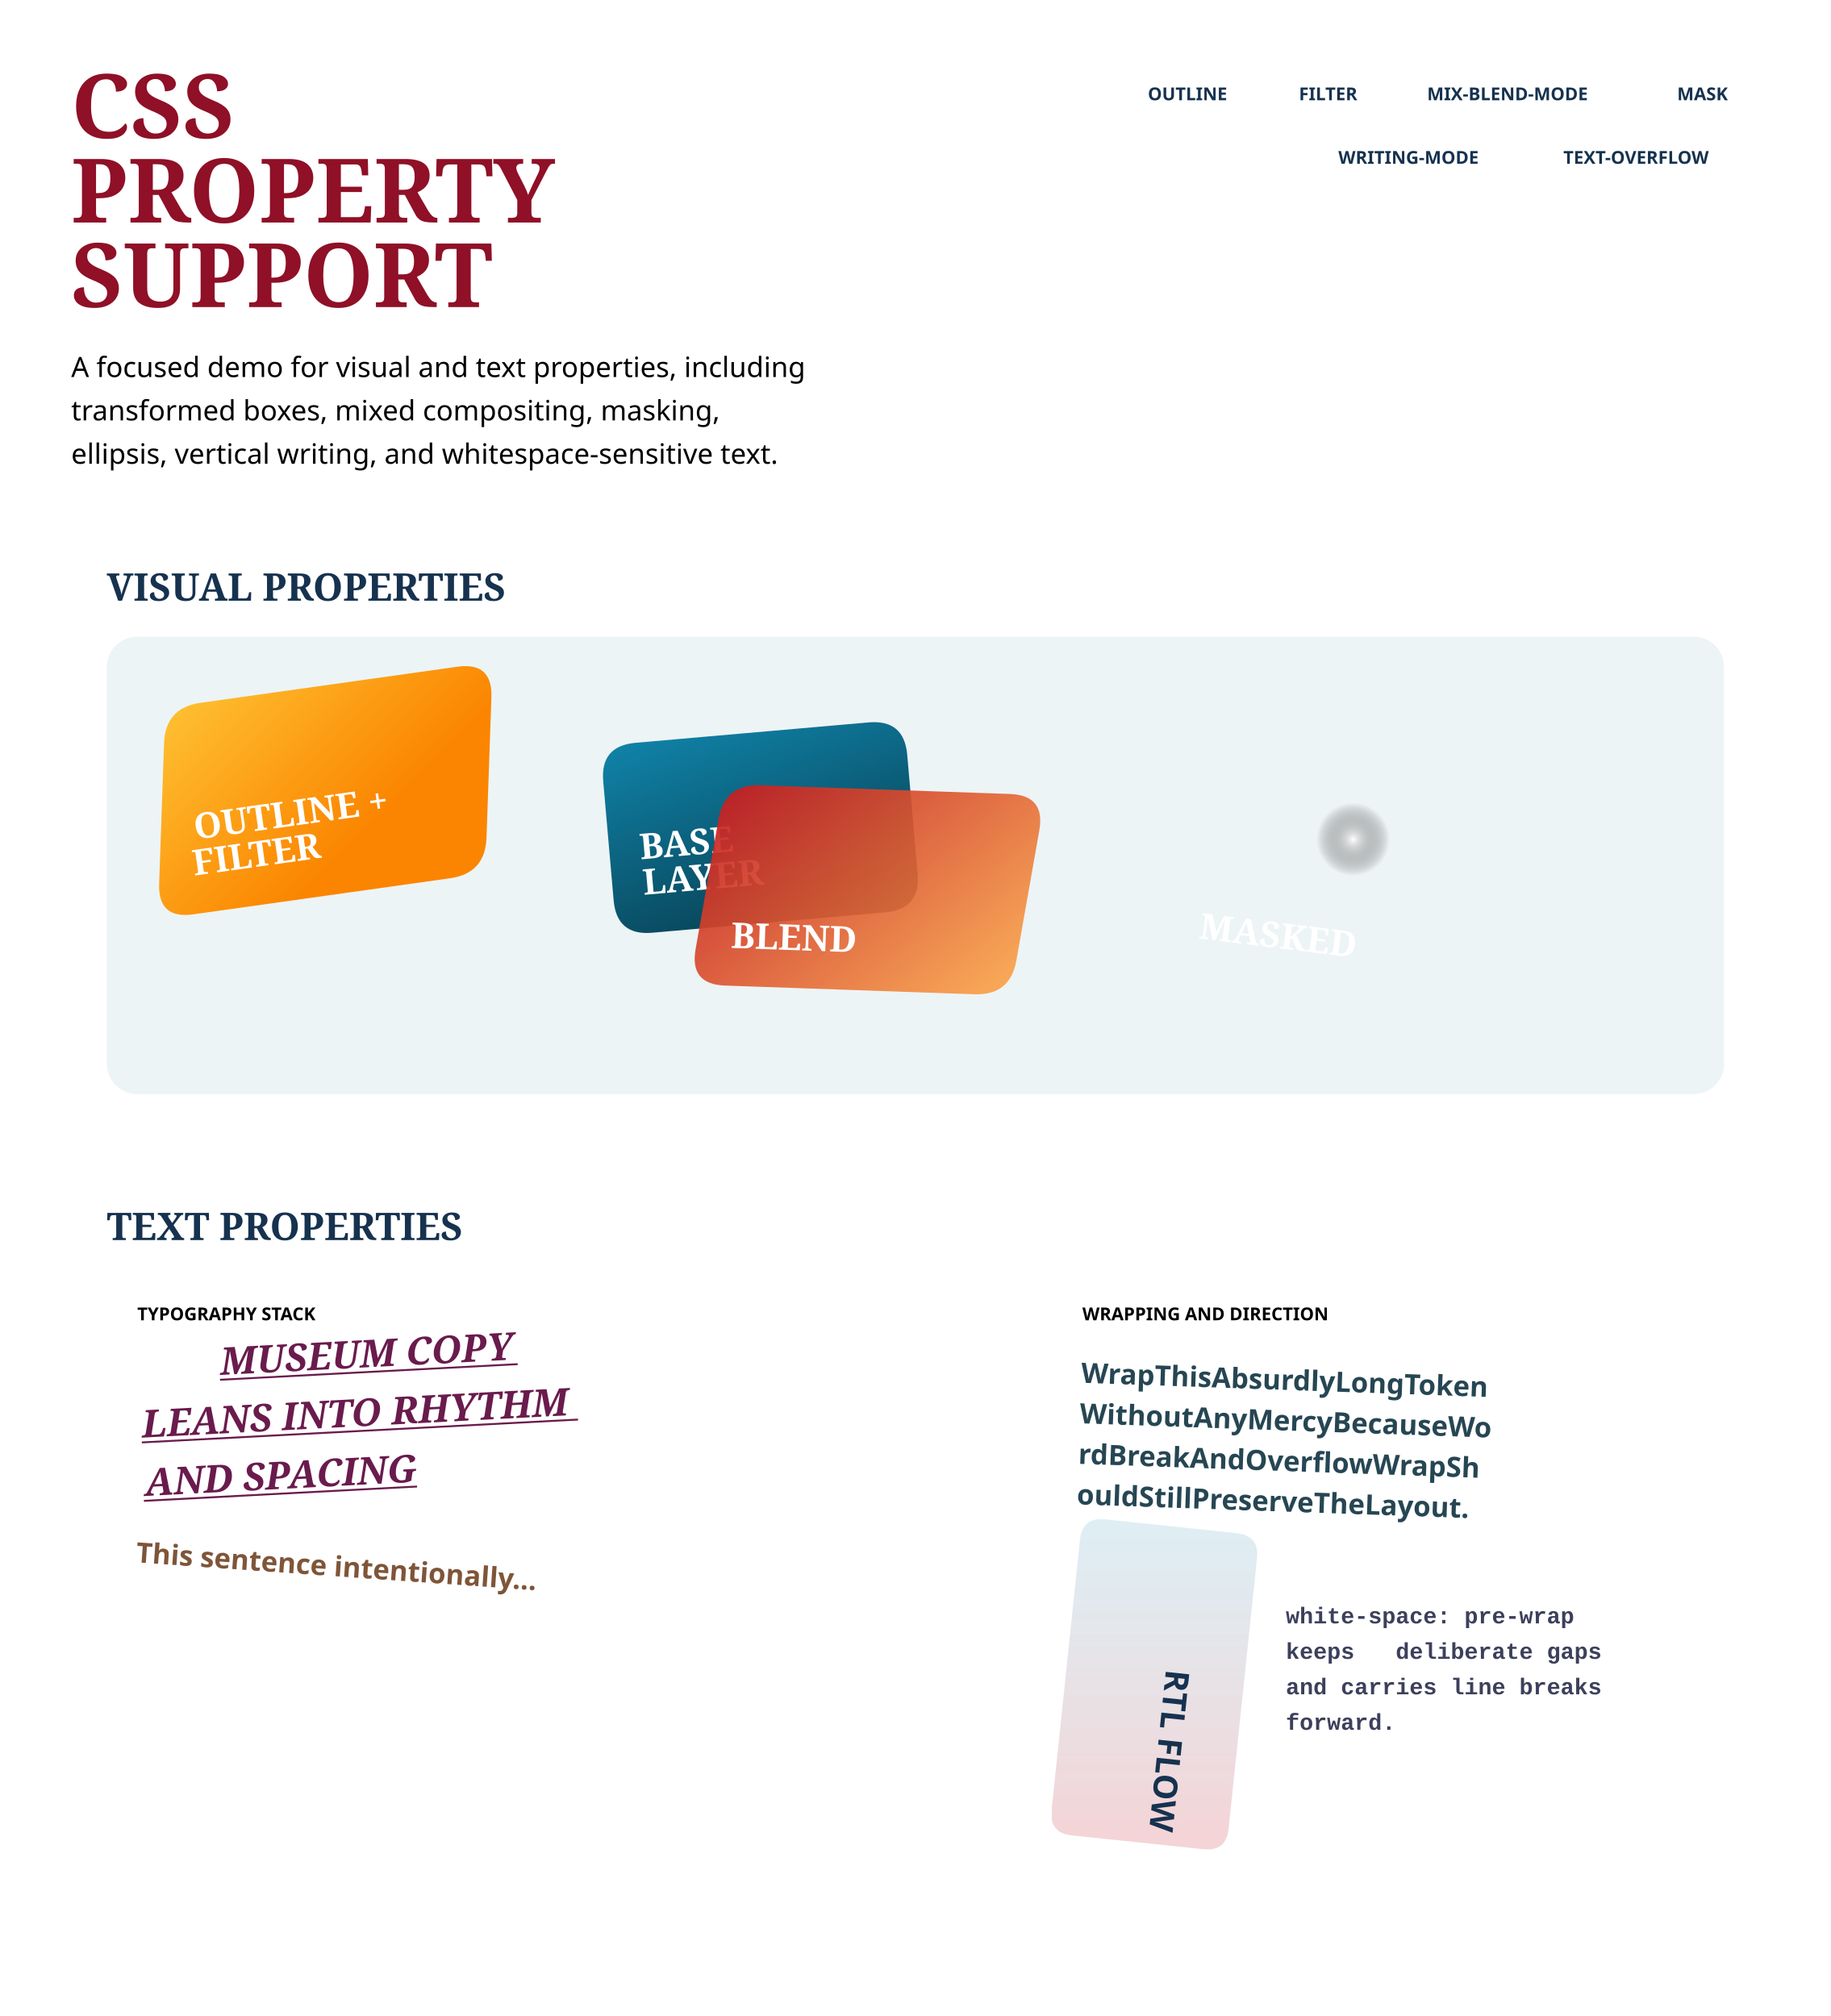
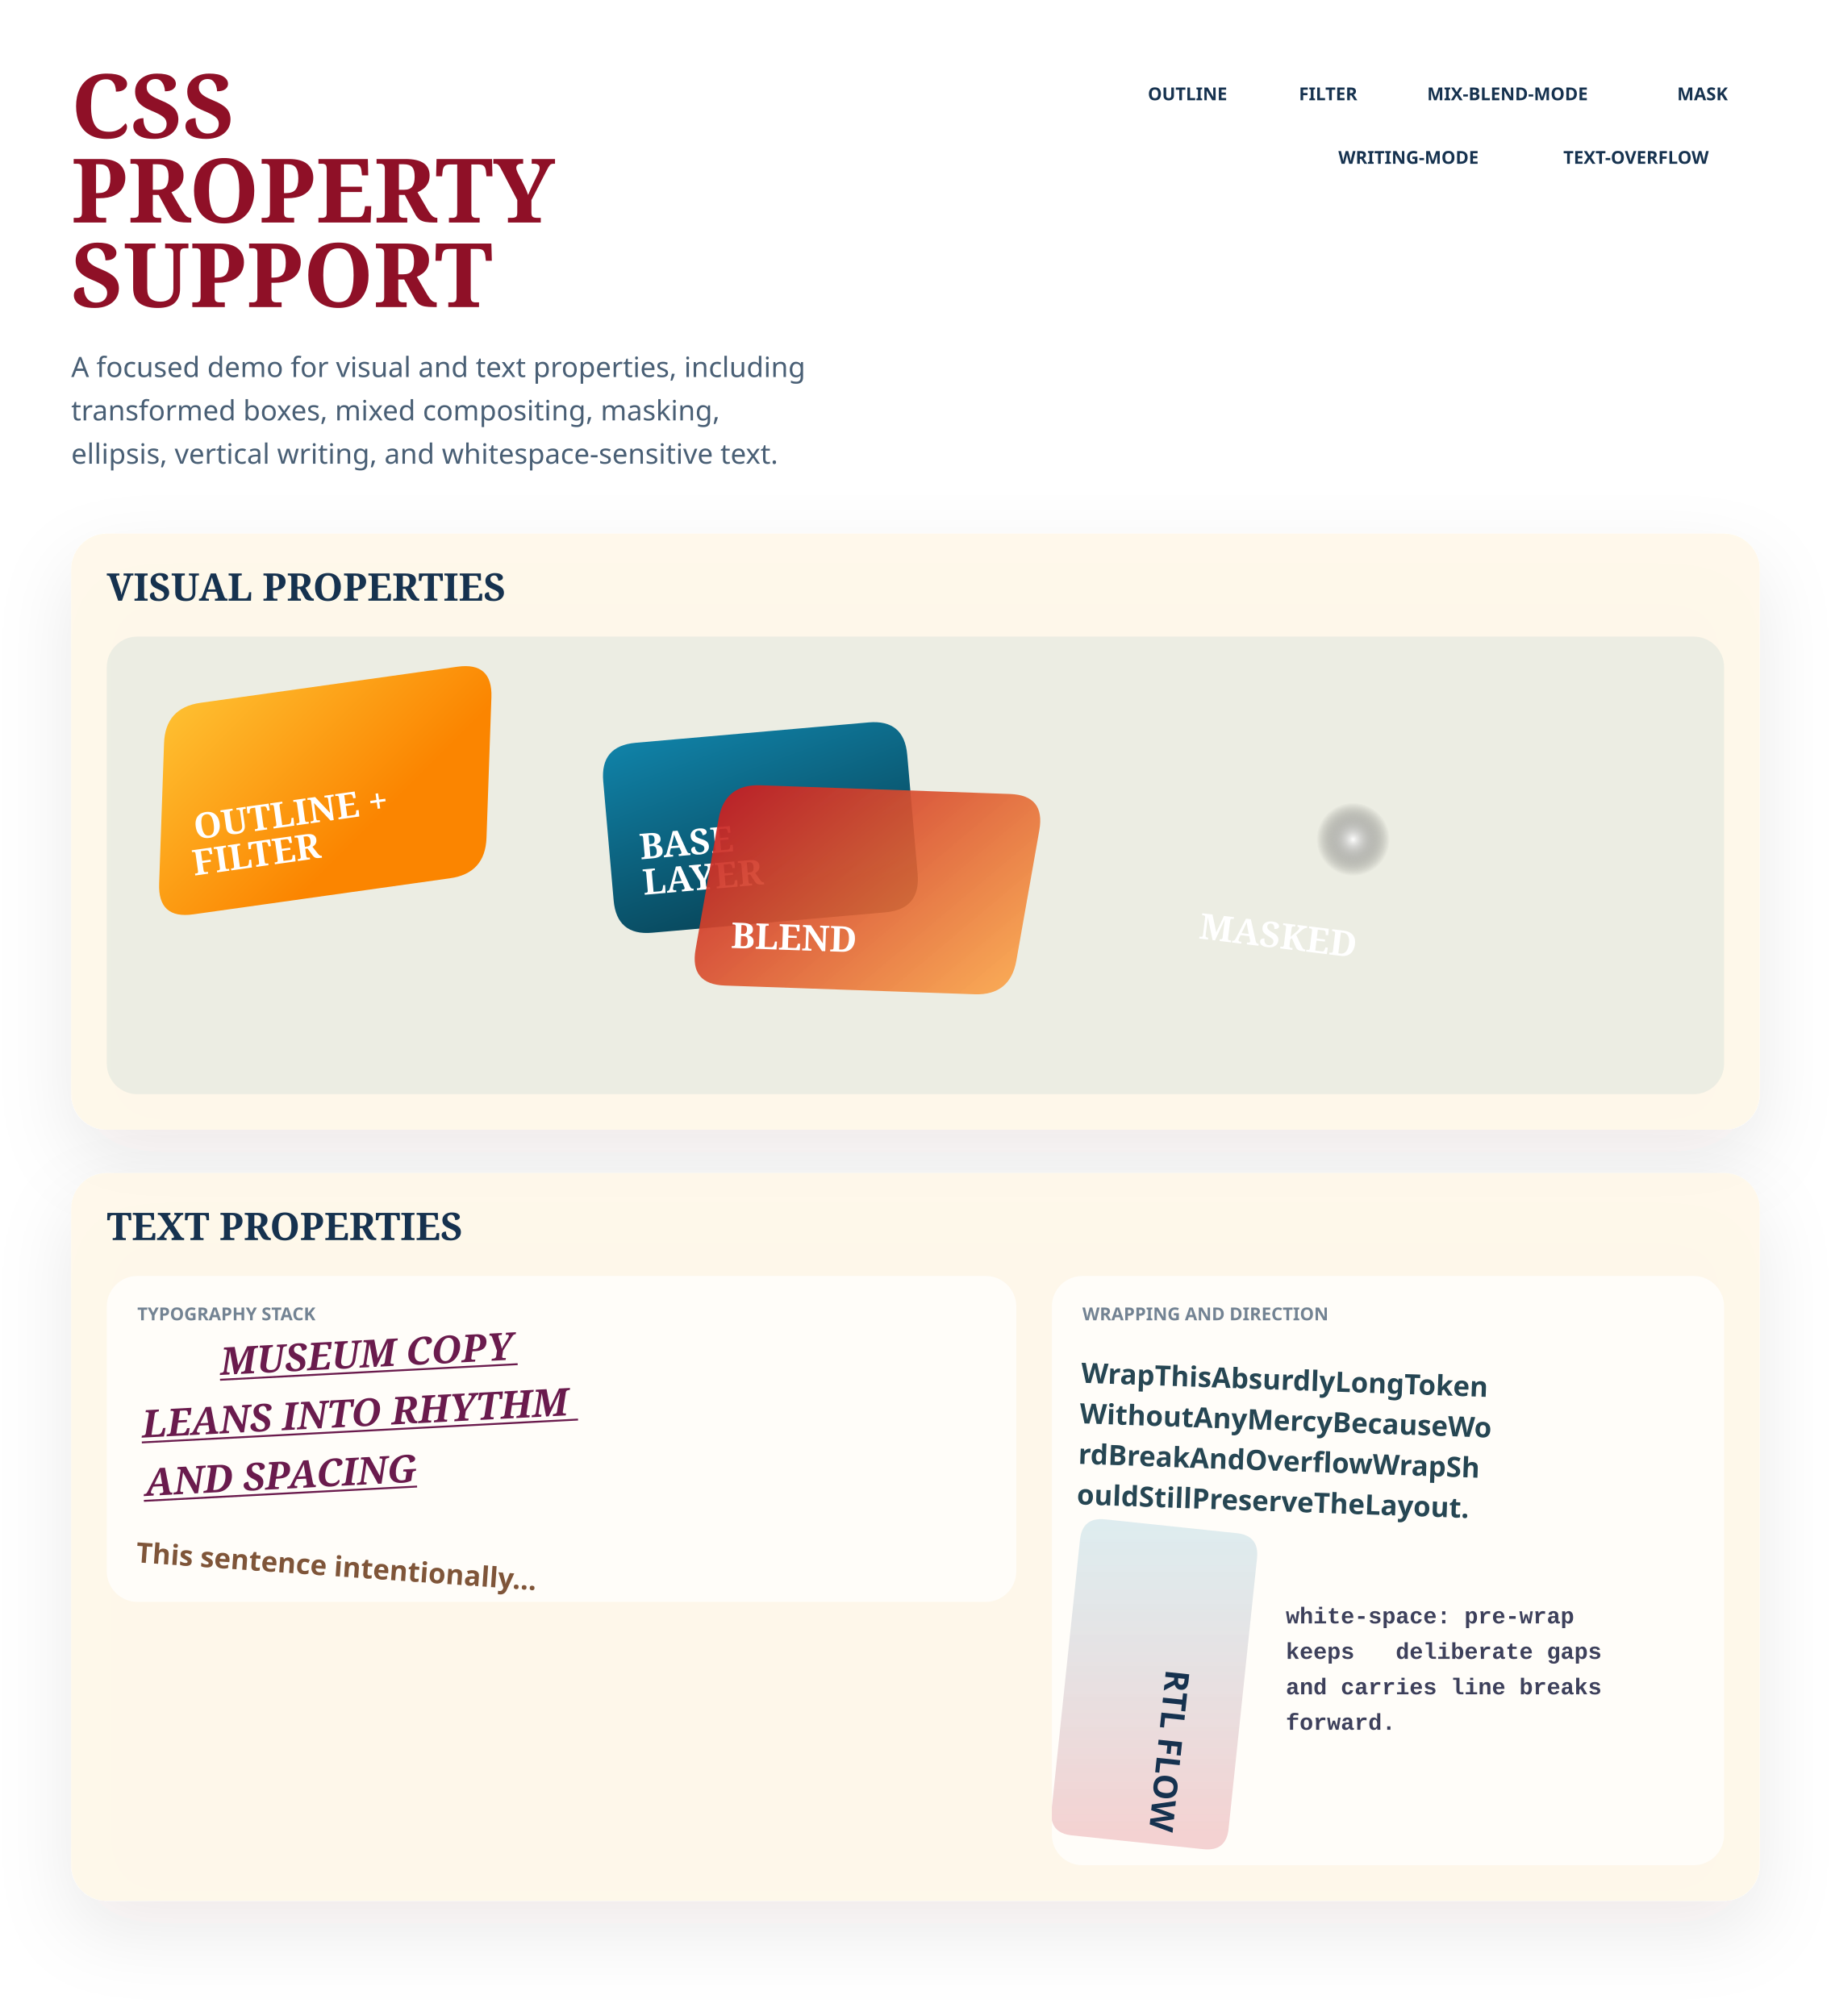
<svg xmlns="http://www.w3.org/2000/svg" width="1440" height="1586" viewBox="0 0 1440 1586">
  <defs>
    <filter id="ds1" x="-50%" y="-50%" width="200%" height="200%">
      <feDropShadow dx="0" dy="24" stdDeviation="30" flood-color="rgba(56, 39, 23, 0.1)" result="s0" />
    </filter>
    <linearGradient id="lg2" x1="84" y1="680.8" x2="1356" y2="680.8" gradientUnits="userSpaceOnUse">
      <stop offset="0%" stop-color="rgba(31, 122, 140, 0.08)" />
      <stop offset="100%" stop-color="rgba(31, 122, 140, 0.08)" />
    </linearGradient>
    <linearGradient id="lg3" x1="146.95" y1="497.85" x2="358.9" y2="709.8" gradientUnits="userSpaceOnUse">
      <stop offset="0%" stop-color="rgb(255, 202, 58)" />
      <stop offset="70%" stop-color="rgb(251, 133, 0)" />
    </linearGradient>
    <linearGradient id="lg4" x1="553.55" y1="536.2" x2="629.54" y2="744.99" gradientUnits="userSpaceOnUse">
      <stop offset="0%" stop-color="rgb(17, 138, 178)" />
      <stop offset="100%" stop-color="rgb(7, 59, 76)" />
    </linearGradient>
    <linearGradient id="lg5" x1="577.45" y1="587.23" x2="759.28" y2="803.93" gradientUnits="userSpaceOnUse">
      <stop offset="0%" stop-color="rgba(193, 18, 31, 0.94)" />
      <stop offset="100%" stop-color="rgba(250, 159, 66, 0.88)" />
    </linearGradient>
    <radialGradient id="rg6" cx="1064.23" cy="660.36" r="143.92" gradientUnits="userSpaceOnUse">
      <stop offset="0%" stop-color="rgba(255, 255, 255, 0.92)" />
      <stop offset="20%" stop-color="rgba(0, 0, 0, 0)" />
    </radialGradient>
    <filter id="ds7" x="-50%" y="-50%" width="200%" height="200%">
      <feDropShadow dx="0" dy="24" stdDeviation="30" flood-color="rgba(56, 39, 23, 0.1)" result="s0" />
    </filter>
    <clipPath id="clip8" clipPathUnits="userSpaceOnUse">
      <rect x="84" y="1003.8" width="715.3" height="256.4" rx="24" ry="24" />
    </clipPath>
    <clipPath id="clip9" clipPathUnits="userSpaceOnUse">
      <rect x="827.3" y="1003.8" width="528.7" height="463.6" rx="24" ry="24" />
    </clipPath>
    <linearGradient id="lg10" x1="894.78" y1="1193.4" x2="894.78" y2="1442.03" gradientUnits="userSpaceOnUse">
      <stop offset="0%" stop-color="rgba(17, 138, 178, 0.14)" />
      <stop offset="100%" stop-color="rgba(193, 18, 31, 0.18)" />
    </linearGradient>
  </defs>
  <text x="56" y="54.25" fill="rgb(143, 16, 39)" dominant-baseline="text-before-edge" font-weight="800" font-size="70px" font-family="Georgia">CSS</text>
  <text x="56" y="120.75" fill="rgb(143, 16, 39)" dominant-baseline="text-before-edge" font-weight="800" font-size="70px" font-family="Georgia">PROPERTY</text>
  <text x="56" y="187.25" fill="rgb(143, 16, 39)" dominant-baseline="text-before-edge" font-weight="800" font-size="70px" font-family="Georgia">SUPPORT</text>
-   <text x="56" y="279.55" fill="#000000" dominant-baseline="text-before-edge" font-weight="500" font-size="22px" font-family="Aptos">A focused demo for visual and text properties, including</text>
-   <text x="56" y="313.65" fill="#000000" dominant-baseline="text-before-edge" font-weight="500" font-size="22px" font-family="Aptos">transformed boxes, mixed compositing, masking,</text>
-   <text x="56" y="347.75" fill="#000000" dominant-baseline="text-before-edge" font-weight="500" font-size="22px" font-family="Aptos">ellipsis, vertical writing, and whitespace-sensitive text.</text>
-   <rect x="884.78" y="56" width="106.82" height="38" rx="19" ry="19" fill="none" />
+   <text x="56" y="279.55" fill="rgba(22, 50, 79, 0.78)" dominant-baseline="text-before-edge" font-weight="500" font-size="22px" font-family="Aptos">A focused demo for visual and text properties, including</text>
+   <text x="56" y="313.65" fill="rgba(22, 50, 79, 0.78)" dominant-baseline="text-before-edge" font-weight="500" font-size="22px" font-family="Aptos">transformed boxes, mixed compositing, masking,</text>
+   <text x="56" y="347.75" fill="rgba(22, 50, 79, 0.78)" dominant-baseline="text-before-edge" font-weight="500" font-size="22px" font-family="Aptos">ellipsis, vertical writing, and whitespace-sensitive text.</text>
+   <rect x="884.78" y="56" width="106.82" height="38" rx="19" ry="19" fill="rgba(255, 255, 255, 0.72)" />
  <text x="902.78" y="68" fill="rgb(22, 50, 79)" dominant-baseline="text-before-edge" font-weight="700" font-size="14px" font-family="Segoe UI">OUTLINE</text>
-   <rect x="1003.6" y="56" width="88.83" height="38" rx="19" ry="19" fill="none" />
+   <rect x="1003.6" y="56" width="88.83" height="38" rx="19" ry="19" fill="rgba(255, 255, 255, 0.72)" />
  <text x="1021.6" y="68" fill="rgb(22, 50, 79)" dominant-baseline="text-before-edge" font-weight="700" font-size="14px" font-family="Segoe UI">FILTER</text>
-   <rect x="1104.43" y="56" width="184.65" height="38" rx="19" ry="19" fill="none" />
+   <rect x="1104.43" y="56" width="184.65" height="38" rx="19" ry="19" fill="rgba(255, 255, 255, 0.72)" />
  <text x="1122.43" y="68" fill="rgb(22, 50, 79)" dominant-baseline="text-before-edge" font-weight="700" font-size="14px" font-family="Segoe UI">MIX-BLEND-MODE</text>
-   <rect x="1301.08" y="56" width="82.92" height="38" rx="19" ry="19" fill="none" />
+   <rect x="1301.08" y="56" width="82.92" height="38" rx="19" ry="19" fill="rgba(255, 255, 255, 0.72)" />
  <text x="1319.08" y="68" fill="rgb(22, 50, 79)" dominant-baseline="text-before-edge" font-weight="700" font-size="14px" font-family="Segoe UI">MASK</text>
-   <rect x="1034.62" y="106" width="164.93" height="38" rx="19" ry="19" fill="none" />
+   <rect x="1034.62" y="106" width="164.93" height="38" rx="19" ry="19" fill="rgba(255, 255, 255, 0.72)" />
  <text x="1052.62" y="118" fill="rgb(22, 50, 79)" dominant-baseline="text-before-edge" font-weight="700" font-size="14px" font-family="Segoe UI">WRITING-MODE</text>
-   <rect x="1211.55" y="106" width="172.45" height="38" rx="19" ry="19" fill="none" />
+   <rect x="1211.55" y="106" width="172.45" height="38" rx="19" ry="19" fill="rgba(255, 255, 255, 0.72)" />
  <text x="1229.55" y="118" fill="rgb(22, 50, 79)" dominant-baseline="text-before-edge" font-weight="700" font-size="14px" font-family="Segoe UI">TEXT-OVERFLOW</text>
-   <rect x="56" y="419.8" width="1328" height="469" rx="28" ry="28" fill="none" filter="url(#ds1)" />
+   <rect x="56" y="419.8" width="1328" height="469" rx="28" ry="28" fill="rgba(255, 248, 232, 0.86)" filter="url(#ds1)" />
  <text x="84" y="449.3" fill="rgb(22, 50, 79)" dominant-baseline="text-before-edge" font-weight="700" font-size="30px" font-family="Georgia">VISUAL PROPERTIES</text>
  <rect x="84" y="500.8" width="1272" height="360" rx="24" ry="24" fill="url(#lg2)" />
  <path d="M129.02,584.78 Q130,556.8 157.73,552.9 L359.74,524.51 Q387.47,520.61 386.49,548.6 L382.64,659.06 Q381.66,687.04 353.93,690.94 L151.92,719.33 Q124.19,723.23 125.17,695.25 Z" fill="url(#lg3)" />
  <text x="150.78" y="638.92" fill="rgb(255, 255, 255)" dominant-baseline="text-before-edge" font-weight="800" font-size="28px" font-family="Georgia" transform="rotate(-8,150.78,638.92)">OUTLINE +</text>
  <text x="149.79" y="667.33" fill="rgb(255, 255, 255)" dominant-baseline="text-before-edge" font-weight="800" font-size="28px" font-family="Georgia" transform="rotate(-8,149.79,667.33)">FILTER</text>
  <path d="M474.44,614.69 Q472,586.8 499.89,584.36 L683.19,568.32 Q711.09,565.88 713.53,593.78 L721.72,687.42 Q724.16,715.31 696.27,717.75 L512.97,733.79 Q485.07,736.23 482.63,708.34 Z" fill="url(#lg4)" />
  <text x="502.01" y="654.44" fill="rgb(255, 255, 255)" dominant-baseline="text-before-edge" font-weight="800" font-size="28px" font-family="Georgia" transform="rotate(-5,502.01,654.44)">BASE</text>
  <text x="504.45" y="682.34" fill="rgb(255, 255, 255)" dominant-baseline="text-before-edge" font-weight="800" font-size="28px" font-family="Georgia" transform="rotate(-5,504.45,682.34)">LAYER</text>
  <path d="M565.14,644.37 Q570,616.8 597.98,617.78 L794.32,624.63 Q822.3,625.61 817.44,653.19 L799.38,755.61 Q794.52,783.18 766.54,782.2 L570.2,775.35 Q542.22,774.37 547.08,746.79 Z" fill="url(#lg5)" />
  <text x="575.47" y="724.01" fill="rgb(255, 255, 255)" dominant-baseline="text-before-edge" font-weight="800" font-size="28px" font-family="Georgia" transform="rotate(2,575.47,724.01)">BLEND</text>
  <path d="M923.51,582.8 Q924,554.8 951.79,558.21 L1184.05,586.73 Q1211.84,590.14 1211.35,618.14 L1208.64,773.27 Q1208.15,801.27 1180.36,797.85 L948.11,769.34 Q920.31,765.92 920.8,737.93 Z" fill="url(#rg6)" />
  <text x="945.05" y="716.65" fill="rgb(255, 255, 255)" dominant-baseline="text-before-edge" font-weight="800" font-size="28px" font-family="Georgia" transform="rotate(7,945.05,716.65)">MASKED</text>
-   <rect x="56" y="922.8" width="1328" height="572.6" rx="28" ry="28" fill="none" filter="url(#ds7)" />
+   <rect x="56" y="922.8" width="1328" height="572.6" rx="28" ry="28" fill="rgba(255, 248, 232, 0.86)" filter="url(#ds7)" />
  <text x="84" y="952.3" fill="rgb(22, 50, 79)" dominant-baseline="text-before-edge" font-weight="700" font-size="30px" font-family="Georgia">TEXT PROPERTIES</text>
-   <rect x="84" y="1003.8" width="715.3" height="256.4" rx="24" ry="24" fill="none" />
+   <rect x="84" y="1003.8" width="715.3" height="256.4" rx="24" ry="24" fill="rgba(255, 255, 255, 0.7)" />
  <g clip-path="url(#clip8)">
-     <text x="108" y="1027.8" fill="#000000" dominant-baseline="text-before-edge" font-weight="700" font-size="14px" font-family="Segoe UI">TYPOGRAPHY STACK</text>
+     <text x="108" y="1027.8" fill="rgba(22, 50, 79, 0.6)" dominant-baseline="text-before-edge" font-weight="700" font-size="14px" font-family="Segoe UI">TYPOGRAPHY STACK</text>
  </g>
  <g clip-path="url(#clip8)">
    <text x="172.33" y="1058.44" fill="rgb(106, 27, 77)" dominant-baseline="text-before-edge" font-style="italic" font-weight="700" font-size="30px" font-family="Georgia" transform="rotate(-3,172.33,1058.44)" xml:space="preserve" text-decoration="underline">MUSEUM COPY</text>
  </g>
  <g clip-path="url(#clip8)">
    <text x="110.83" y="1107.73" fill="rgb(106, 27, 77)" dominant-baseline="text-before-edge" font-style="italic" font-weight="700" font-size="30px" font-family="Georgia" transform="rotate(-3,110.83,1107.73)" xml:space="preserve" text-decoration="underline">LEANS INTO RHYTHM </text>
  </g>
  <g clip-path="url(#clip8)">
    <text x="113.23" y="1153.66" fill="rgb(106, 27, 77)" dominant-baseline="text-before-edge" font-style="italic" font-weight="700" font-size="30px" font-family="Georgia" transform="rotate(-3,113.23,1153.66)" xml:space="preserve" text-decoration="underline">AND SPACING</text>
  </g>
  <g clip-path="url(#clip8)">
    <text x="107.85" y="1211.99" fill="rgb(127, 85, 57)" dominant-baseline="text-before-edge" font-weight="700" font-size="22px" font-family="Segoe UI" transform="rotate(4,107.85,1211.99)">This sentence intentionally…</text>
  </g>
-   <rect x="827.3" y="1003.8" width="528.7" height="463.6" rx="24" ry="24" fill="none" />
+   <rect x="827.3" y="1003.8" width="528.7" height="463.6" rx="24" ry="24" fill="rgba(255, 255, 255, 0.7)" />
  <g clip-path="url(#clip9)">
-     <text x="851.3" y="1027.8" fill="#000000" dominant-baseline="text-before-edge" font-weight="700" font-size="14px" font-family="Segoe UI">WRAPPING AND DIRECTION</text>
+     <text x="851.3" y="1027.8" fill="rgba(22, 50, 79, 0.6)" dominant-baseline="text-before-edge" font-weight="700" font-size="14px" font-family="Segoe UI">WRAPPING AND DIRECTION</text>
  </g>
  <g clip-path="url(#clip9)">
    <text x="850.71" y="1070.74" fill="rgb(38, 70, 83)" dominant-baseline="text-before-edge" font-weight="600" font-size="22px" font-family="Segoe UI" transform="rotate(2,850.71,1070.74)">WrapThisAbsurdlyLongToken</text>
  </g>
  <g clip-path="url(#clip9)">
    <text x="849.6" y="1102.62" fill="rgb(38, 70, 83)" dominant-baseline="text-before-edge" font-weight="600" font-size="22px" font-family="Segoe UI" transform="rotate(2,849.6,1102.62)">WithoutAnyMercyBecauseWo</text>
  </g>
  <g clip-path="url(#clip9)">
    <text x="848.48" y="1134.5" fill="rgb(38, 70, 83)" dominant-baseline="text-before-edge" font-weight="600" font-size="22px" font-family="Segoe UI" transform="rotate(2,848.48,1134.5)">rdBreakAndOverflowWrapSh</text>
  </g>
  <g clip-path="url(#clip9)">
    <text x="847.37" y="1166.38" fill="rgb(38, 70, 83)" dominant-baseline="text-before-edge" font-weight="600" font-size="22px" font-family="Segoe UI" transform="rotate(2,847.37,1166.38)">ouldStillPreserveTheLayout.</text>
  </g>
  <g clip-path="url(#clip9)">
    <path d="M849.42,1211.3 Q851.3,1193.4 869.2,1195.28 L972.63,1206.15 Q990.53,1208.03 988.65,1225.94 L966.28,1438.76 Q964.4,1456.66 946.5,1454.78 L843.07,1443.91 Q825.17,1442.03 827.05,1424.13 Z" fill="url(#lg10)" />
  </g>
  <g clip-path="url(#clip9)">
    <text x="947.2" y="1316.1" fill="rgb(22, 50, 79)" dominant-baseline="text-before-edge" font-weight="700" font-size="26px" font-family="Segoe UI" transform="rotate(6,947.2,1316.1)" direction="rtl" unicode-bidi="embed" writing-mode="vertical-rl">RTL FLOW</text>
  </g>
  <g clip-path="url(#clip9)">
    <text x="1011.3" y="1267.55" fill="rgb(61, 64, 91)" dominant-baseline="text-before-edge" font-weight="600" font-size="18px" font-family="Courier New" xml:space="preserve">white-space: pre-wrap</text>
  </g>
  <g clip-path="url(#clip9)">
    <text x="1011.3" y="1295.45" fill="rgb(61, 64, 91)" dominant-baseline="text-before-edge" font-weight="600" font-size="18px" font-family="Courier New" xml:space="preserve">keeps   deliberate gaps</text>
  </g>
  <g clip-path="url(#clip9)">
    <text x="1011.3" y="1323.35" fill="rgb(61, 64, 91)" dominant-baseline="text-before-edge" font-weight="600" font-size="18px" font-family="Courier New" xml:space="preserve">and carries line breaks </text>
  </g>
  <g clip-path="url(#clip9)">
    <text x="1011.3" y="1351.25" fill="rgb(61, 64, 91)" dominant-baseline="text-before-edge" font-weight="600" font-size="18px" font-family="Courier New" xml:space="preserve">forward.</text>
  </g>
</svg>
